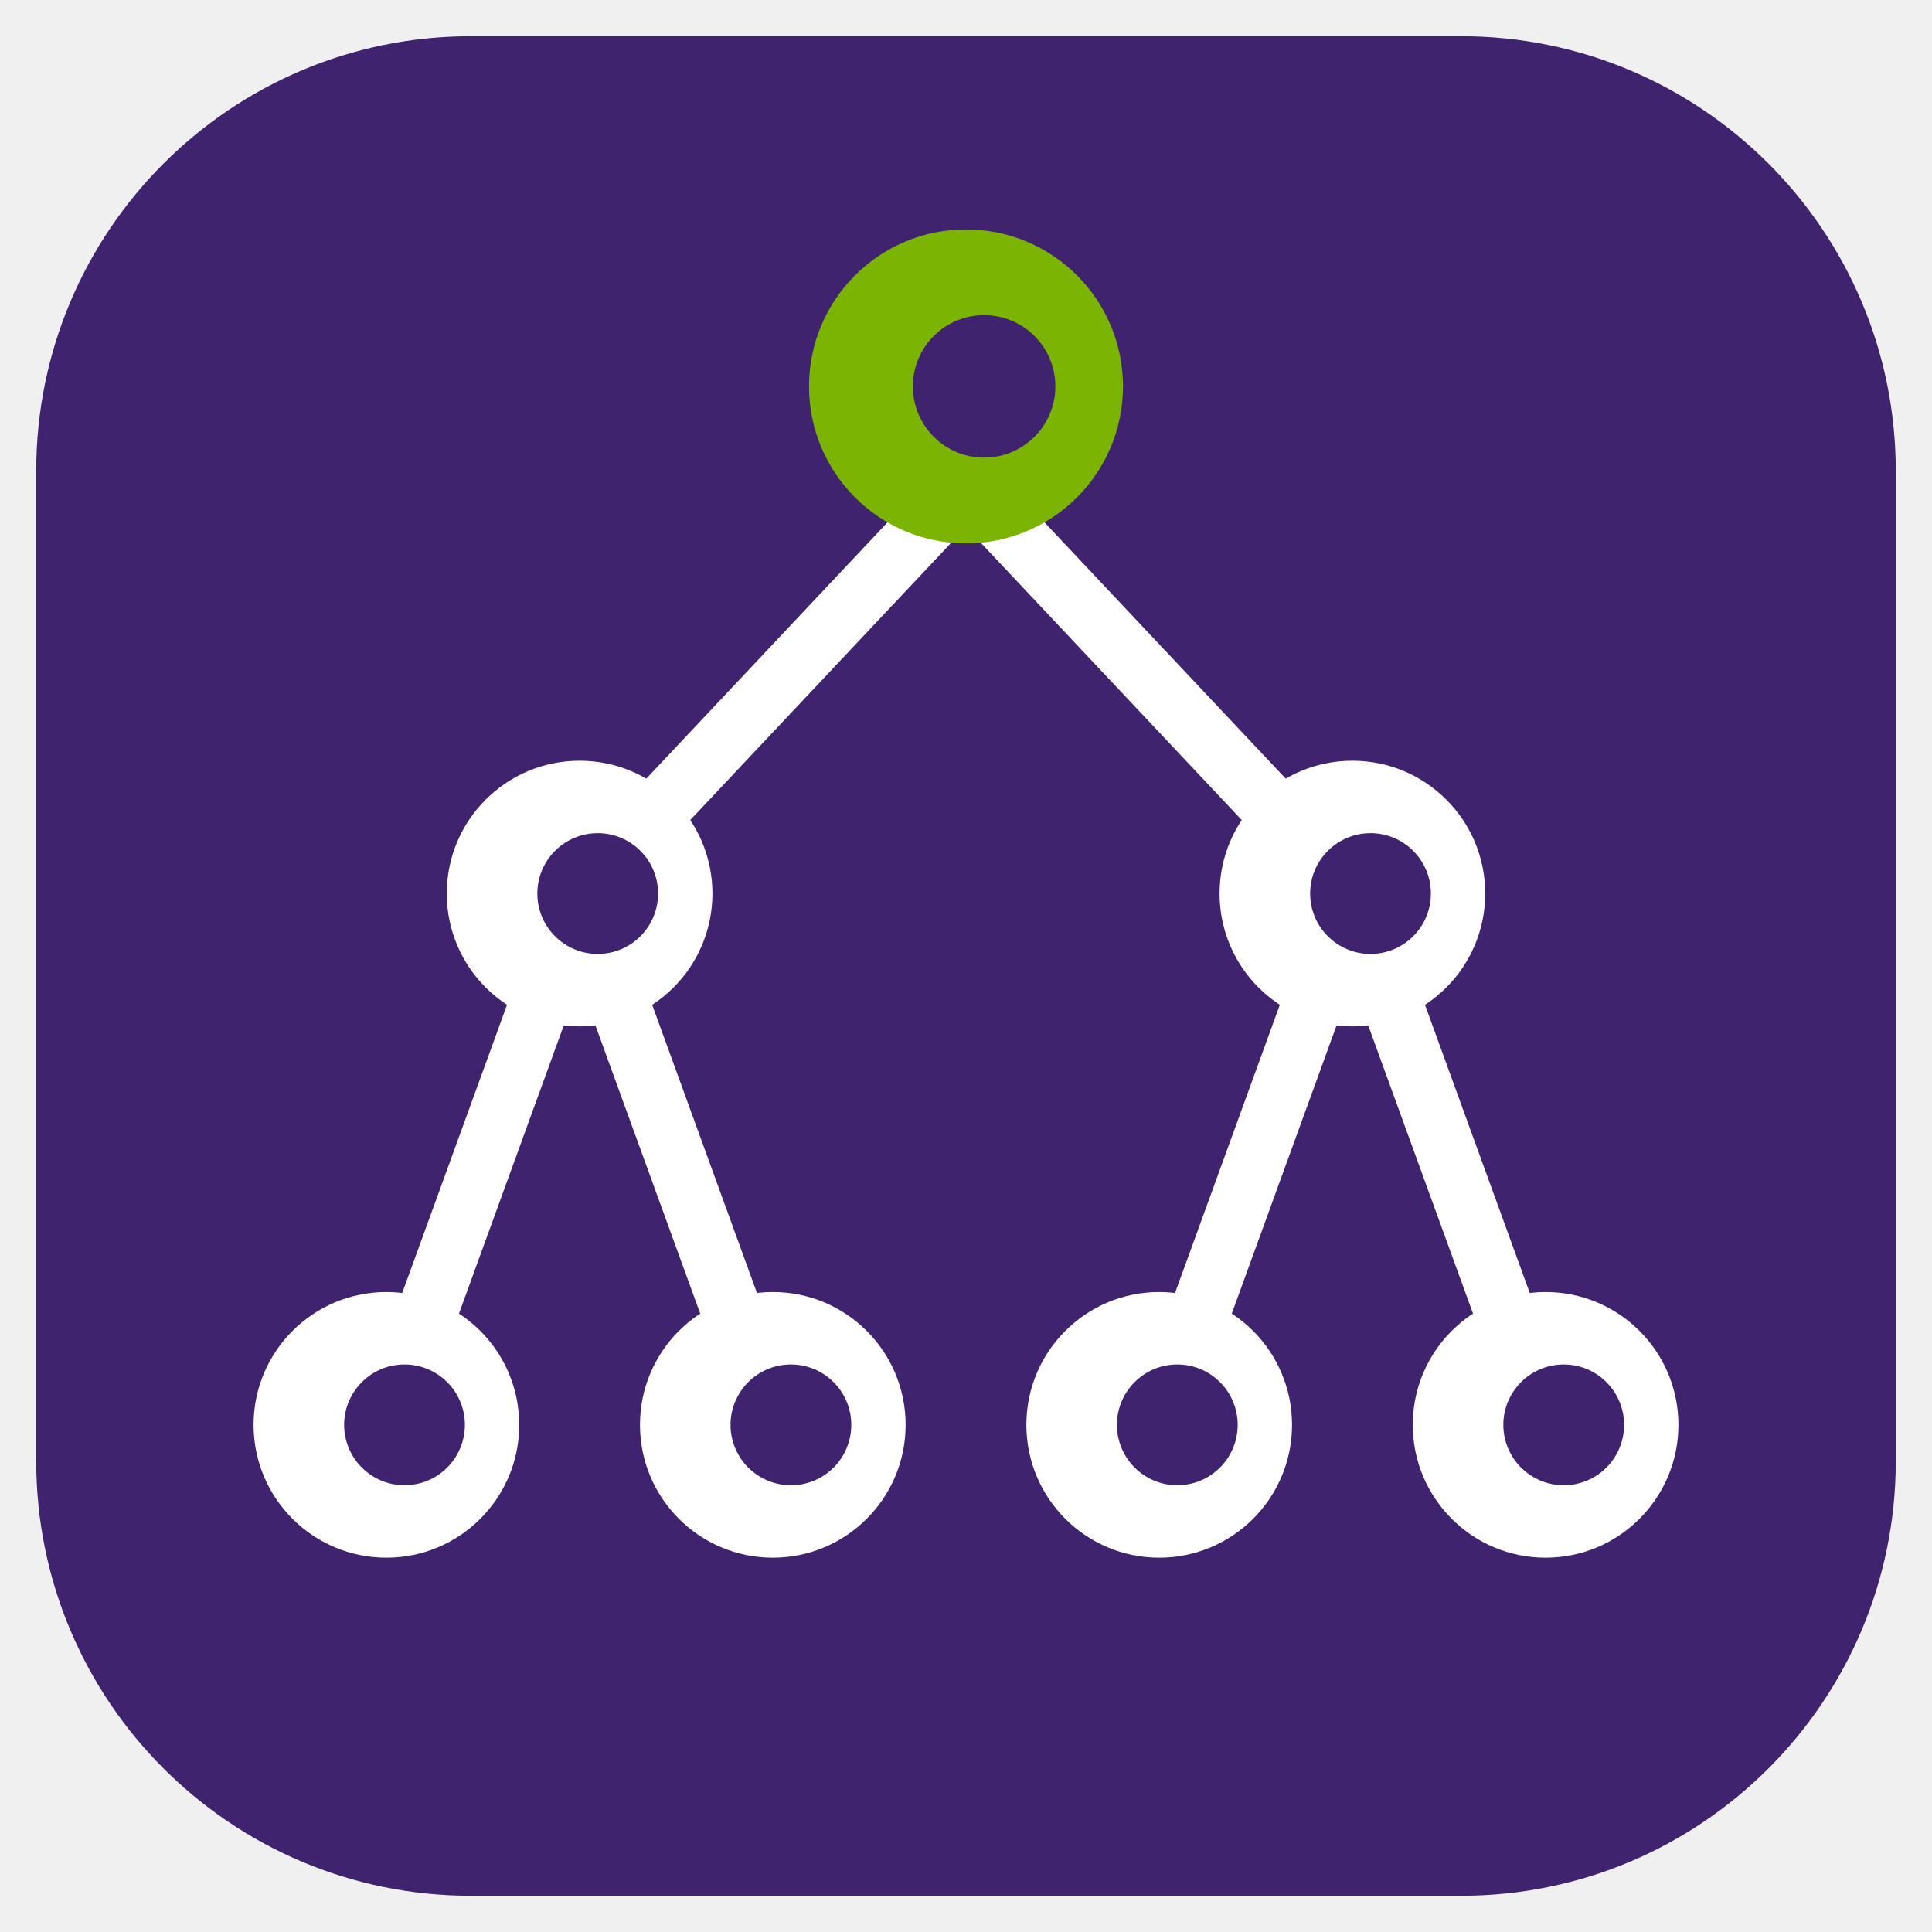
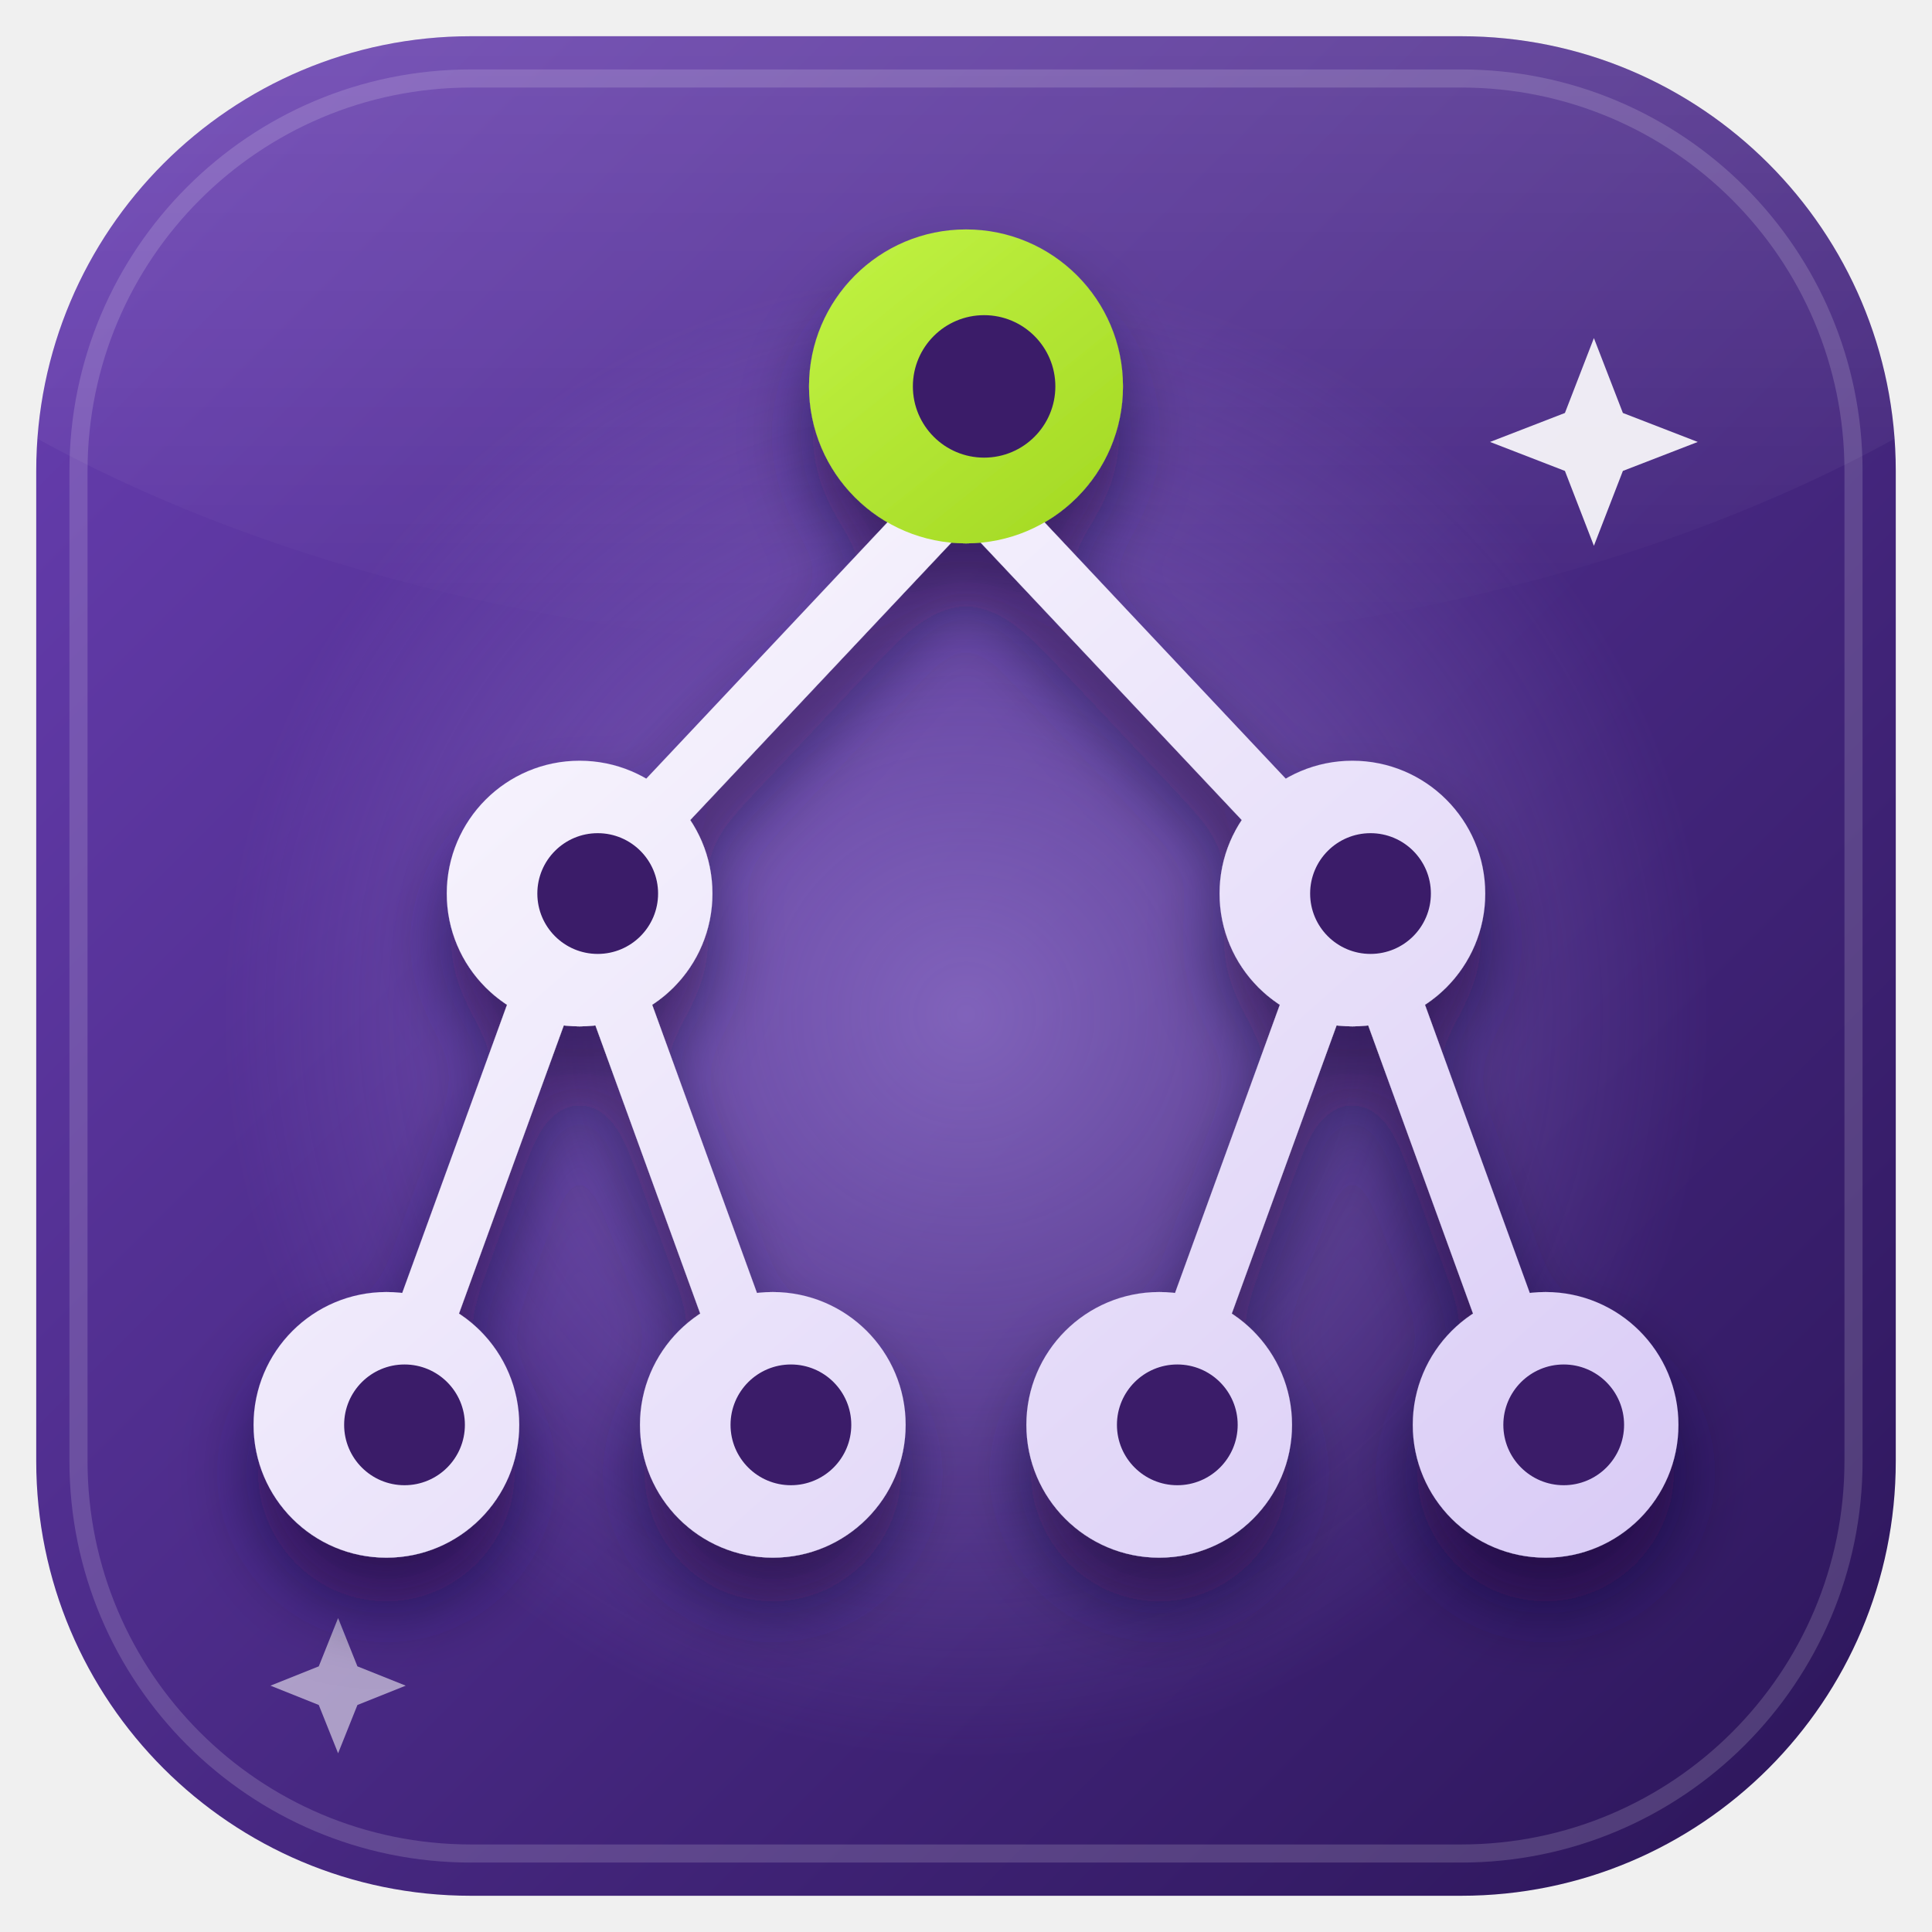
<svg xmlns="http://www.w3.org/2000/svg" viewBox="0 0 160 160" role="img" aria-label="Combinatorică">
-   <rect x="3" y="3" width="154" height="154" rx="36" fill="#3F236E" />
-   <path d="M80 40L48 74M80 40L112 74M48 74L32 118M48 74L64 118M112 74L96 118M112 74L128 118" fill="none" stroke="#FFFFFF" stroke-width="5" stroke-linecap="round" />
-   <circle cx="80" cy="32" r="13" fill="#7BB403" />
-   <circle cx="81.5" cy="32" r="5.9" fill="#3F236E" />
-   <circle cx="48" cy="74" r="11" fill="#FFFFFF" />
-   <circle cx="49.5" cy="74" r="5.0" fill="#3F236E" />
-   <circle cx="112" cy="74" r="11" fill="#FFFFFF" />
-   <circle cx="113.5" cy="74" r="5.0" fill="#3F236E" />
-   <circle cx="32" cy="118" r="11" fill="#FFFFFF" />
-   <circle cx="33.5" cy="118" r="5.0" fill="#3F236E" />
-   <circle cx="64" cy="118" r="11" fill="#FFFFFF" />
-   <circle cx="65.5" cy="118" r="5.0" fill="#3F236E" />
-   <circle cx="96" cy="118" r="11" fill="#FFFFFF" />
-   <circle cx="97.5" cy="118" r="5.0" fill="#3F236E" />
-   <circle cx="128" cy="118" r="11" fill="#FFFFFF" />
-   <circle cx="129.5" cy="118" r="5.0" fill="#3F236E" />
+   <defs>
+     <linearGradient id="ci222_f" gradientUnits="userSpaceOnUse" x1="30" y1="24" x2="130" y2="136">
+       <stop offset="0" stop-color="#FFFFFF" />
+       <stop offset="1" stop-color="#D9CBF6" />
+     </linearGradient>
+     <linearGradient id="ci222_a" gradientUnits="userSpaceOnUse" x1="40" y1="30" x2="120" y2="130">
+       <stop offset="0" stop-color="#C9FA4C" />
+       <stop offset=".55" stop-color="#8CC40A" />
+       <stop offset="1" stop-color="#6B9C02" />
+     </linearGradient>
+     <linearGradient id="ci222_t" x1="0" y1="0" x2="1" y2="1">
+       <stop offset="0" stop-color="#6A40B4" />
+       <stop offset=".5" stop-color="#4A2A86" />
+       <stop offset="1" stop-color="#2B1558" />
+     </linearGradient>
+     <linearGradient id="ci222_l" x1="0" y1="0" x2="1" y2="1">
+       <stop offset="0" stop-color="#F7F3FF" />
+       <stop offset="1" stop-color="#E6DEF6" />
+     </linearGradient>
+     <radialGradient id="ci222_o" cx=".5" cy=".5" r=".5">
+       <stop offset="0" stop-color="#B79BF0" stop-opacity="0.5" />
+       <stop offset="1" stop-color="#B79BF0" stop-opacity="0" />
+     </radialGradient>
+     <linearGradient id="ci222_g" x1="0" y1="0" x2="0" y2="1">
+       <stop offset="0" stop-color="#fff" stop-opacity=".30" />
+       <stop offset="1" stop-color="#fff" stop-opacity="0" />
+     </linearGradient>
+     <clipPath id="ci222_c">
+       <rect x="3" y="3" width="154" height="154" rx="36" />
+     </clipPath>
+     <filter id="ci222_s" x="-20%" y="-20%" width="140%" height="150%">
+       <feGaussianBlur in="SourceAlpha" stdDeviation="3" />
+       <feOffset dy="4" result="b" />
+       <feFlood flood-color="#12062E" flood-opacity="0.55" />
+       <feComposite in2="b" operator="in" />
+       <feMerge>
+         <feMergeNode />
+         <feMergeNode in="SourceGraphic" />
+       </feMerge>
+     </filter>
+   </defs>
+   <rect x="3" y="3" width="154" height="154" rx="36" fill="url(#ci222_t)" stroke="none" stroke-width="0" />
+   <g clip-path="url(#ci222_c)">
+     <ellipse cx="80" cy="-8" rx="110" ry="62" fill="url(#ci222_g)" />
+   </g>
+   <rect x="6.5" y="6.5" width="147" height="147" rx="32.5" fill="none" stroke="#fff" stroke-opacity="0.16" stroke-width="1.5" />
+   <circle cx="80" cy="84" r="62" fill="url(#ci222_o)" />
+   <g fill="#fff">
+     <path d="M132 28l2.4 6.2 6.2 2.4-6.2 2.4-2.4 6.2-2.4-6.2-6.2-2.4 6.2-2.4z" opacity=".9" />
+     <path d="M28 134l1.6 4 4 1.6-4 1.6-1.6 4-1.6-4-4-1.6 4-1.6z" opacity=".55" />
+   </g>
+   <g filter="url(#ci222_s)">
+     <path d="M80 40L48 74M80 40L112 74M48 74L32 118M48 74L64 118M112 74L96 118M112 74L128 118" fill="none" stroke="url(#ci222_f)" stroke-width="5" stroke-linecap="round" />
+     <circle cx="80" cy="32" r="13" fill="url(#ci222_a)" />
+     <circle cx="81.5" cy="32" r="5.9" fill="#3A1E69" />
+     <circle cx="48" cy="74" r="11" fill="url(#ci222_f)" />
+     <circle cx="49.5" cy="74" r="5.0" fill="#3A1E69" />
+     <circle cx="112" cy="74" r="11" fill="url(#ci222_f)" />
+     <circle cx="113.5" cy="74" r="5.0" fill="#3A1E69" />
+     <circle cx="32" cy="118" r="11" fill="url(#ci222_f)" />
+     <circle cx="33.5" cy="118" r="5.0" fill="#3A1E69" />
+     <circle cx="64" cy="118" r="11" fill="url(#ci222_f)" />
+     <circle cx="65.5" cy="118" r="5.0" fill="#3A1E69" />
+     <circle cx="96" cy="118" r="11" fill="url(#ci222_f)" />
+     <circle cx="97.5" cy="118" r="5.0" fill="#3A1E69" />
+     <circle cx="128" cy="118" r="11" fill="url(#ci222_f)" />
+     <circle cx="129.5" cy="118" r="5.0" fill="#3A1E69" />
+   </g>
</svg>
